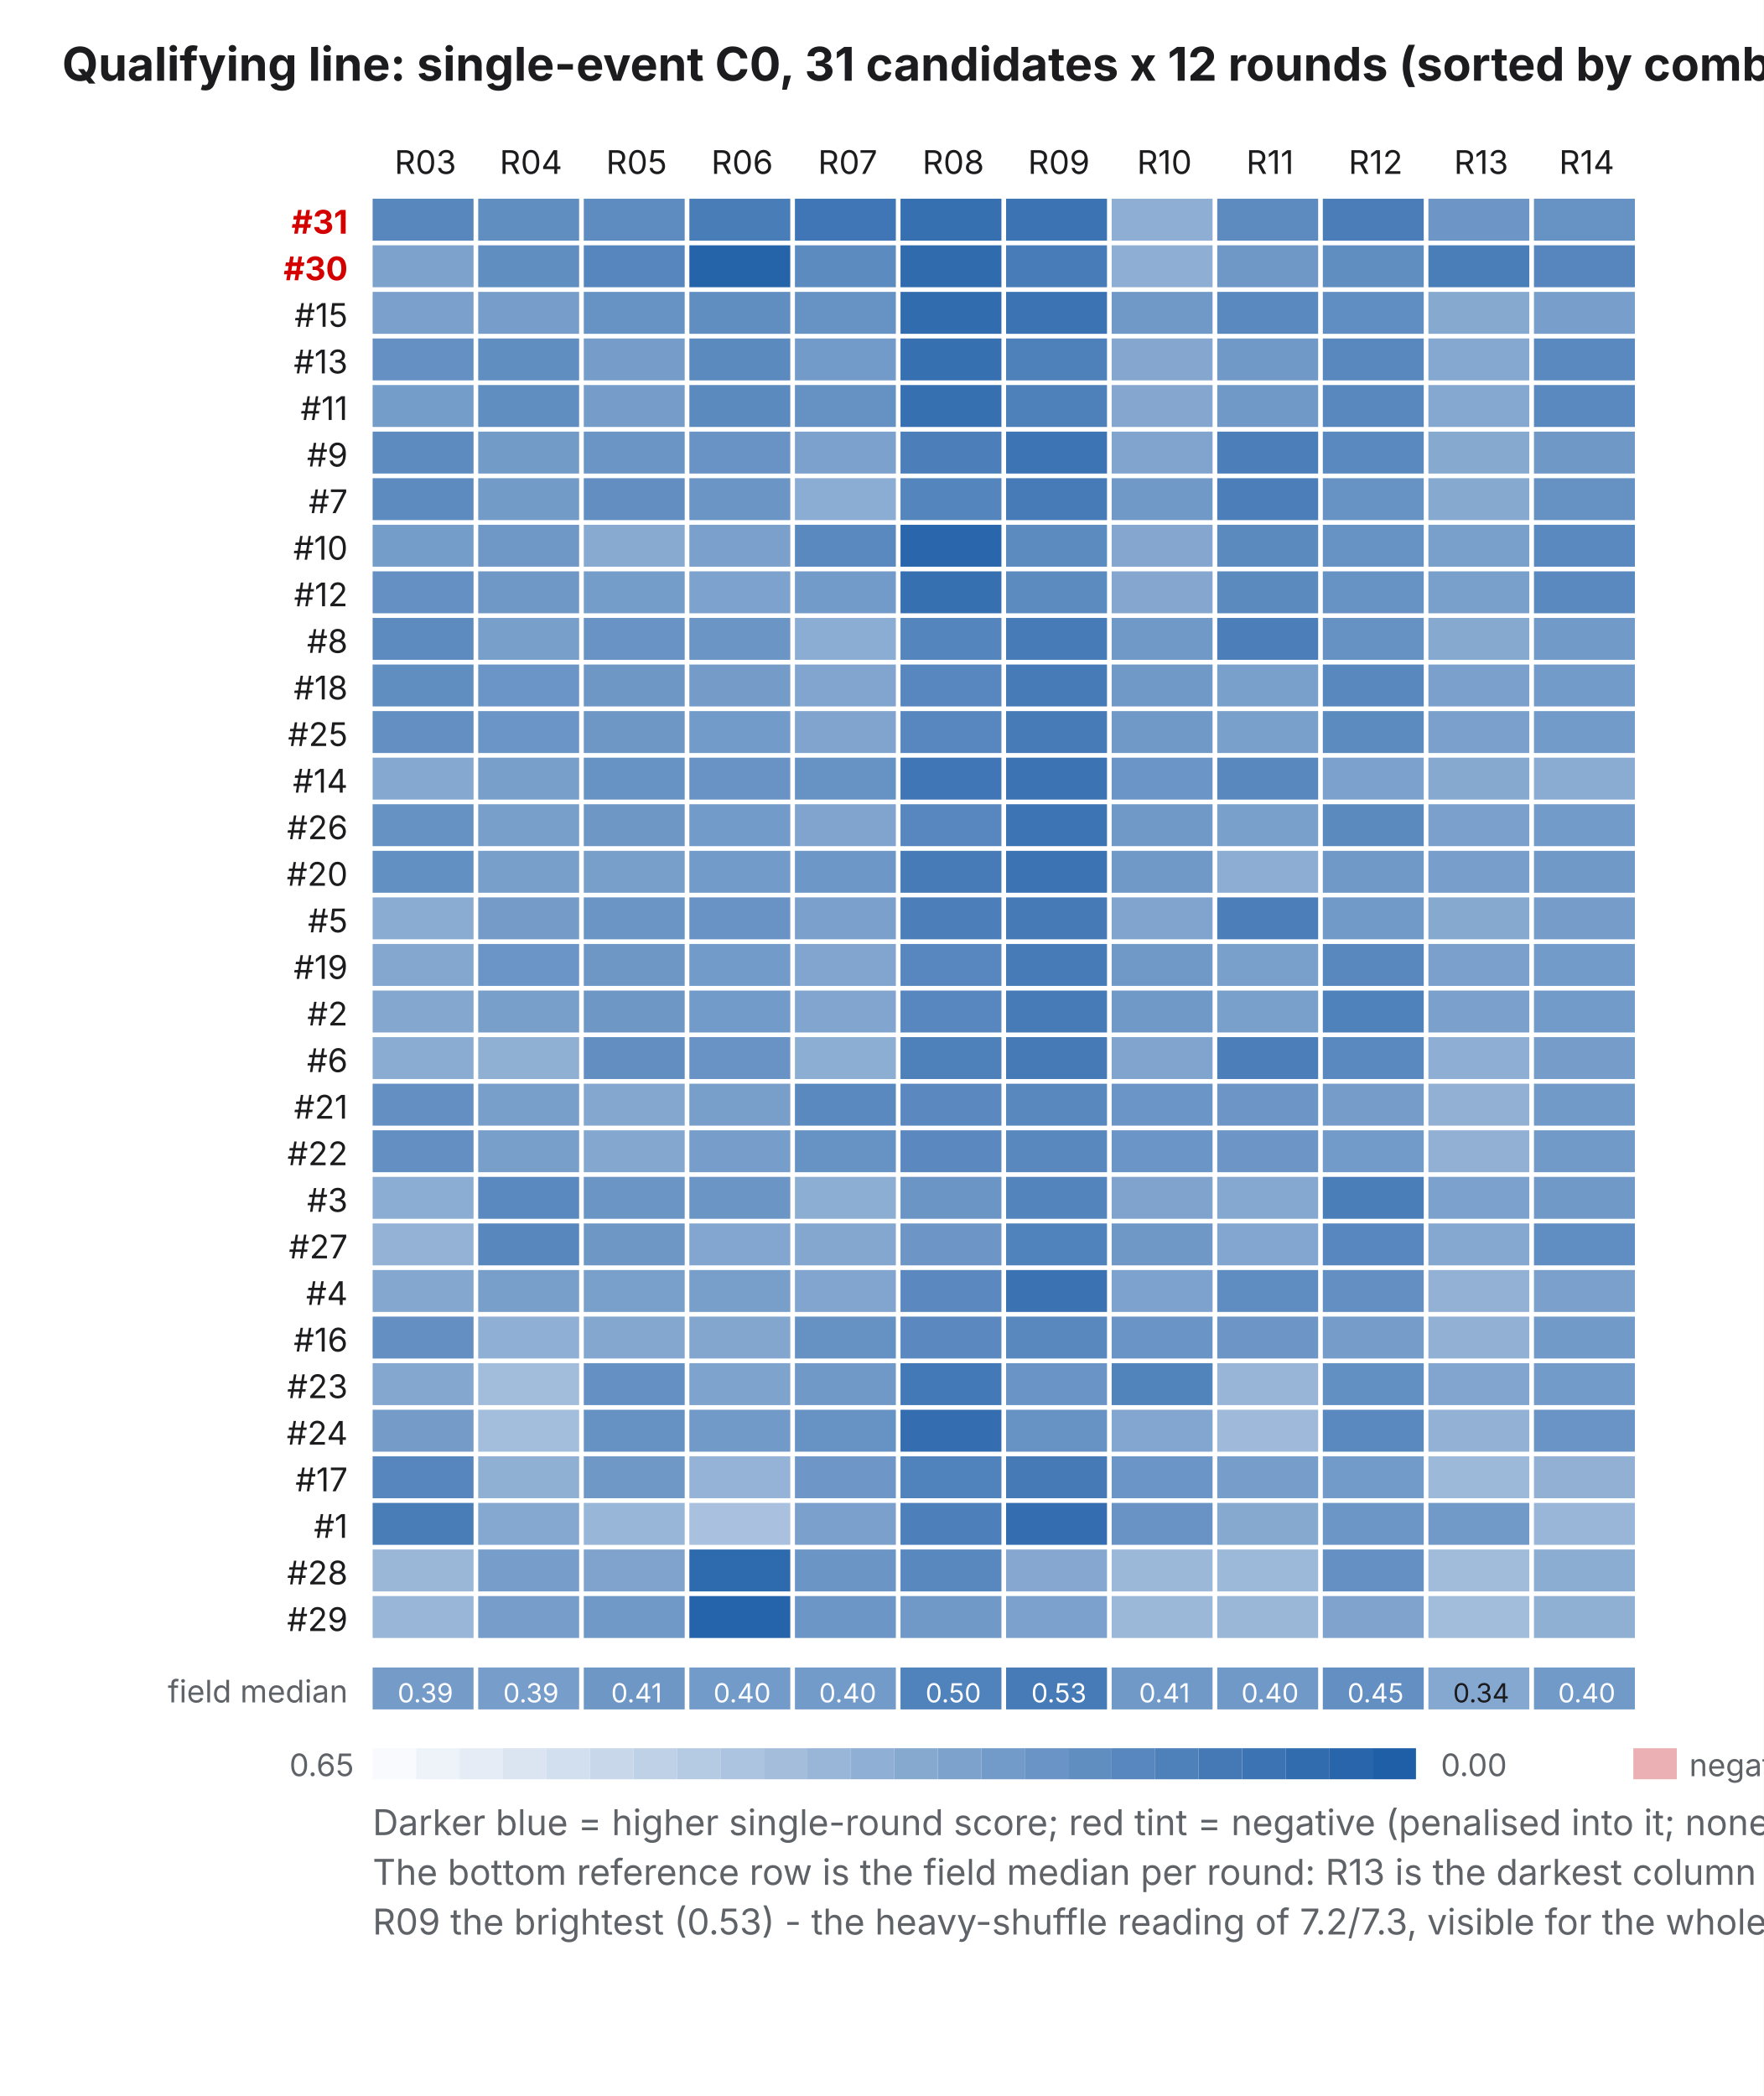
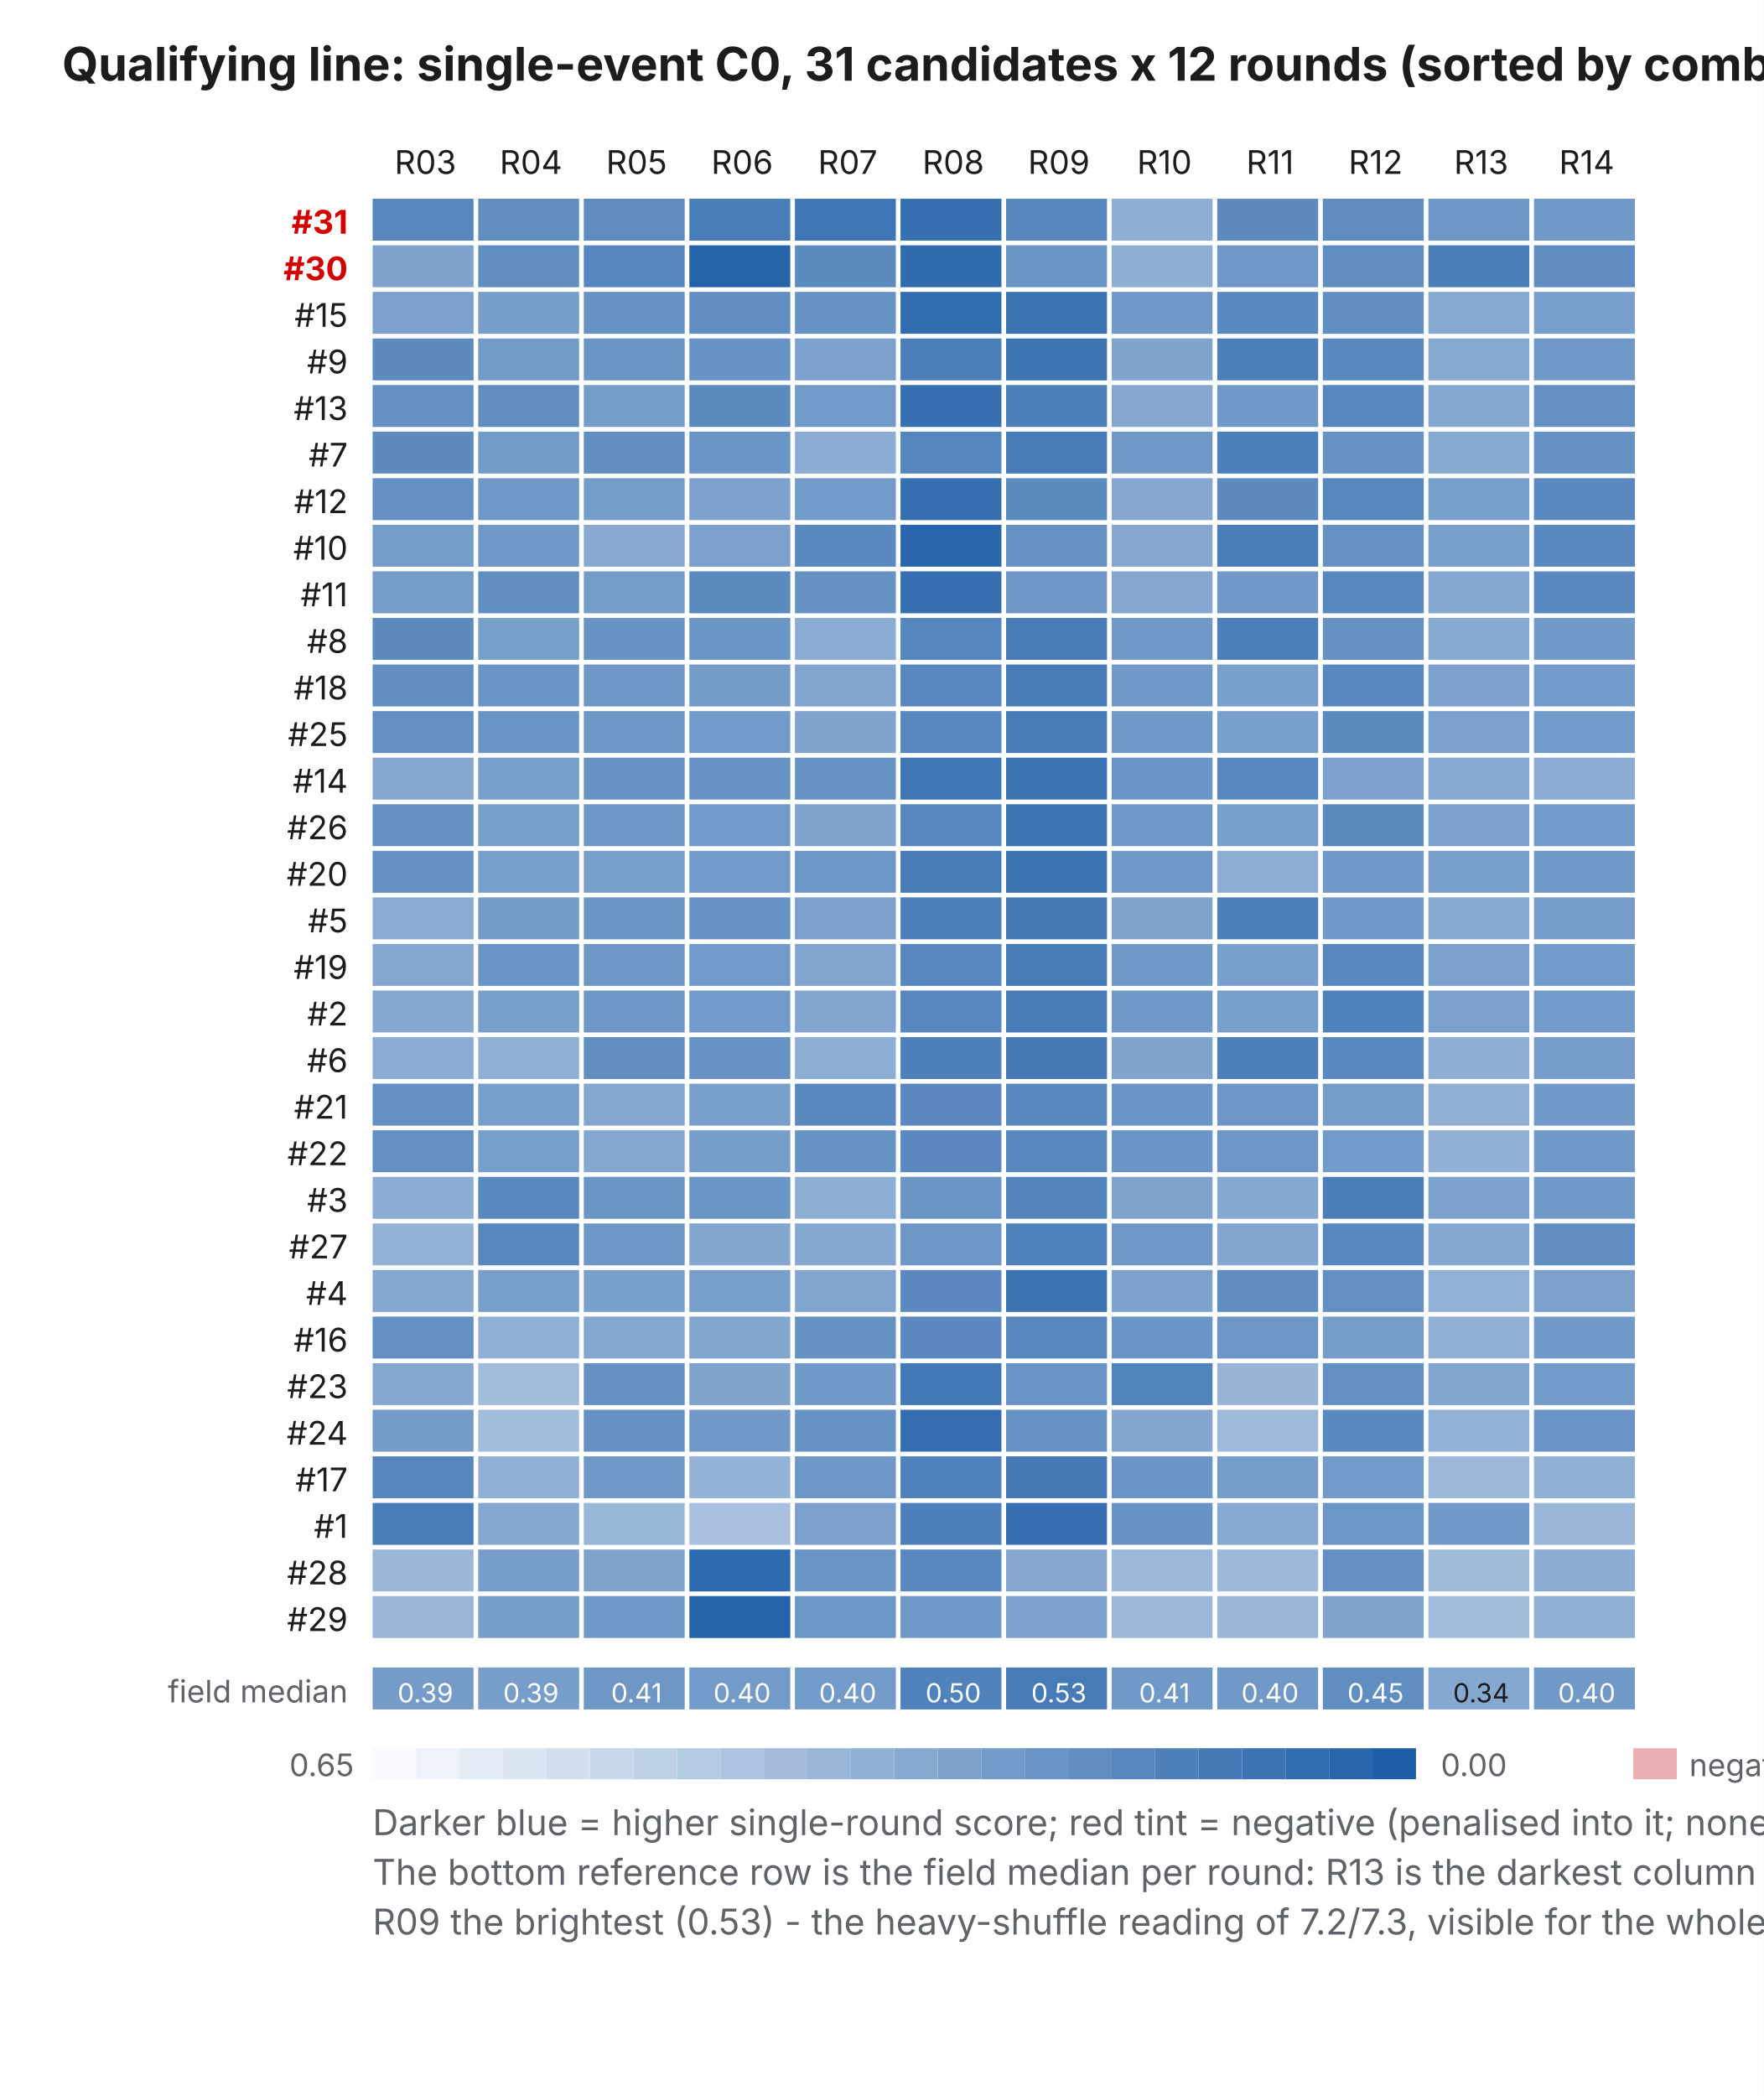
<svg xmlns="http://www.w3.org/2000/svg" width="568" height="675" viewBox="0 0 568 675">
  <style>text{font-family:-apple-system,'PingFang SC','Microsoft YaHei','Segoe UI',sans-serif;}</style>
  <rect width="568" height="675" fill="#ffffff" />
  <text x="20" y="26" font-size="15" font-weight="700" fill="#1c1c1e">Qualifying line: single-event C0, 31 candidates x 12 rounds (sorted by combined mean)</text>
  <text x="137.0" y="56" font-size="10.5" fill="#1c1c1e" text-anchor="middle" font-weight="400">R03</text>
  <text x="171.0" y="56" font-size="10.5" fill="#1c1c1e" text-anchor="middle" font-weight="400">R04</text>
  <text x="205.0" y="56" font-size="10.5" fill="#1c1c1e" text-anchor="middle" font-weight="400">R05</text>
  <text x="239.0" y="56" font-size="10.5" fill="#1c1c1e" text-anchor="middle" font-weight="400">R06</text>
  <text x="273.0" y="56" font-size="10.5" fill="#1c1c1e" text-anchor="middle" font-weight="400">R07</text>
  <text x="307.0" y="56" font-size="10.5" fill="#1c1c1e" text-anchor="middle" font-weight="400">R08</text>
  <text x="341.0" y="56" font-size="10.5" fill="#1c1c1e" text-anchor="middle" font-weight="400">R09</text>
  <text x="375.0" y="56" font-size="10.5" fill="#1c1c1e" text-anchor="middle" font-weight="400">R10</text>
  <text x="409.0" y="56" font-size="10.5" fill="#1c1c1e" text-anchor="middle" font-weight="400">R11</text>
  <text x="443.0" y="56" font-size="10.5" fill="#1c1c1e" text-anchor="middle" font-weight="400">R12</text>
  <text x="477.0" y="56" font-size="10.5" fill="#1c1c1e" text-anchor="middle" font-weight="400">R13</text>
  <text x="511.0" y="56" font-size="10.5" fill="#1c1c1e" text-anchor="middle" font-weight="400">R14</text>
  <text x="112" y="75.25" font-size="10.5" fill="#d40000" text-anchor="end" font-weight="700">#31</text>
  <rect x="120" y="64" width="32.5" height="13.5" fill="#5887be" rx="0" />
  <rect x="154" y="64" width="32.5" height="13.5" fill="#608ec1" rx="0" />
  <rect x="188" y="64" width="32.5" height="13.5" fill="#5e8cc1" rx="0" />
  <rect x="222" y="64" width="32.5" height="13.5" fill="#497db8" rx="0" />
  <rect x="256" y="64" width="32.5" height="13.5" fill="#4076b5" rx="0" />
  <rect x="290" y="64" width="32.5" height="13.5" fill="#3770b1" rx="0" />
-   <rect x="324" y="64" width="32.5" height="13.5" fill="#3c73b3" rx="0" />
+   <rect x="324" y="64" width="32.5" height="13.5" fill="#5686bd" rx="0" />
  <rect x="358" y="64" width="32.5" height="13.5" fill="#8eaed3" rx="0" />
  <rect x="392" y="64" width="32.5" height="13.5" fill="#5d8bc0" rx="0" />
-   <rect x="426" y="64" width="32.5" height="13.5" fill="#4b7eb9" rx="0" />
+   <rect x="426" y="64" width="32.5" height="13.5" fill="#5e8cc1" rx="0" />
  <rect x="460" y="64" width="32.5" height="13.5" fill="#6d96c6" rx="0" />
-   <rect x="494" y="64" width="32.5" height="13.5" fill="#6792c4" rx="0" />
+   <rect x="494" y="64" width="32.5" height="13.5" fill="#7099c8" rx="0" />
  <text x="112" y="90.25" font-size="10.5" fill="#d40000" text-anchor="end" font-weight="700">#30</text>
  <rect x="120" y="79" width="32.5" height="13.5" fill="#7da2cc" rx="0" />
  <rect x="154" y="79" width="32.5" height="13.5" fill="#608ec1" rx="0" />
  <rect x="188" y="79" width="32.5" height="13.5" fill="#5686bd" rx="0" />
  <rect x="222" y="79" width="32.5" height="13.5" fill="#2664aa" rx="0" />
  <rect x="256" y="79" width="32.5" height="13.5" fill="#5c8bc0" rx="0" />
  <rect x="290" y="79" width="32.5" height="13.5" fill="#306bae" rx="0" />
-   <rect x="324" y="79" width="32.5" height="13.5" fill="#487cb8" rx="0" />
+   <rect x="324" y="79" width="32.5" height="13.5" fill="#6a95c5" rx="0" />
  <rect x="358" y="79" width="32.5" height="13.5" fill="#8eaed3" rx="0" />
  <rect x="392" y="79" width="32.5" height="13.5" fill="#6f98c7" rx="0" />
  <rect x="426" y="79" width="32.5" height="13.5" fill="#608ec1" rx="0" />
  <rect x="460" y="79" width="32.5" height="13.5" fill="#4a7eb9" rx="0" />
-   <rect x="494" y="79" width="32.5" height="13.5" fill="#5686bd" rx="0" />
+   <rect x="494" y="79" width="32.5" height="13.5" fill="#5f8dc1" rx="0" />
  <text x="112" y="105.25" font-size="10.5" fill="#1c1c1e" text-anchor="end" font-weight="400">#15</text>
  <rect x="120" y="94" width="32.5" height="13.5" fill="#7ba0cc" rx="0" />
  <rect x="154" y="94" width="32.5" height="13.5" fill="#779dca" rx="0" />
  <rect x="188" y="94" width="32.5" height="13.5" fill="#6793c4" rx="0" />
  <rect x="222" y="94" width="32.5" height="13.5" fill="#608ec1" rx="0" />
  <rect x="256" y="94" width="32.5" height="13.5" fill="#6793c4" rx="0" />
  <rect x="290" y="94" width="32.5" height="13.5" fill="#316caf" rx="0" />
  <rect x="324" y="94" width="32.5" height="13.5" fill="#3c73b3" rx="0" />
  <rect x="358" y="94" width="32.5" height="13.5" fill="#7099c7" rx="0" />
  <rect x="392" y="94" width="32.5" height="13.5" fill="#5a89bf" rx="0" />
  <rect x="426" y="94" width="32.5" height="13.5" fill="#618ec2" rx="0" />
  <rect x="460" y="94" width="32.5" height="13.5" fill="#86a9d0" rx="0" />
  <rect x="494" y="94" width="32.5" height="13.5" fill="#789fcb" rx="0" />
-   <text x="112" y="120.25" font-size="10.5" fill="#1c1c1e" text-anchor="end" font-weight="400">#13</text>
-   <rect x="120" y="109" width="32.5" height="13.5" fill="#6490c3" rx="0" />
-   <rect x="154" y="109" width="32.5" height="13.5" fill="#608ec1" rx="0" />
-   <rect x="188" y="109" width="32.5" height="13.5" fill="#769dca" rx="0" />
-   <rect x="222" y="109" width="32.5" height="13.5" fill="#5b8abf" rx="0" />
-   <rect x="256" y="109" width="32.5" height="13.5" fill="#739bc9" rx="0" />
-   <rect x="290" y="109" width="32.5" height="13.5" fill="#3770b1" rx="0" />
-   <rect x="324" y="109" width="32.5" height="13.5" fill="#4e81ba" rx="0" />
-   <rect x="358" y="109" width="32.5" height="13.5" fill="#85a7cf" rx="0" />
-   <rect x="392" y="109" width="32.5" height="13.5" fill="#7199c8" rx="0" />
-   <rect x="426" y="109" width="32.5" height="13.5" fill="#5988be" rx="0" />
-   <rect x="460" y="109" width="32.5" height="13.5" fill="#85a8d0" rx="0" />
-   <rect x="494" y="109" width="32.5" height="13.5" fill="#5a89bf" rx="0" />
-   <text x="112" y="135.25" font-size="10.5" fill="#1c1c1e" text-anchor="end" font-weight="400">#11</text>
-   <rect x="120" y="124" width="32.5" height="13.5" fill="#759dca" rx="0" />
+   <text x="112" y="120.25" font-size="10.5" fill="#1c1c1e" text-anchor="end" font-weight="400">#9</text>
+   <rect x="120" y="109" width="32.5" height="13.5" fill="#5d8bc0" rx="0" />
+   <rect x="154" y="109" width="32.5" height="13.5" fill="#739bc8" rx="0" />
+   <rect x="188" y="109" width="32.5" height="13.5" fill="#6a95c5" rx="0" />
+   <rect x="222" y="109" width="32.5" height="13.5" fill="#6993c5" rx="0" />
+   <rect x="256" y="109" width="32.5" height="13.5" fill="#7ca1cc" rx="0" />
+   <rect x="290" y="109" width="32.5" height="13.5" fill="#4c7fb9" rx="0" />
+   <rect x="324" y="109" width="32.5" height="13.5" fill="#3d74b3" rx="0" />
+   <rect x="358" y="109" width="32.5" height="13.5" fill="#80a4ce" rx="0" />
+   <rect x="392" y="109" width="32.5" height="13.5" fill="#4c7fb9" rx="0" />
+   <rect x="426" y="109" width="32.5" height="13.5" fill="#5a89bf" rx="0" />
+   <rect x="460" y="109" width="32.5" height="13.5" fill="#86a9d0" rx="0" />
+   <rect x="494" y="109" width="32.5" height="13.5" fill="#6f98c7" rx="0" />
+   <text x="112" y="135.25" font-size="10.5" fill="#1c1c1e" text-anchor="end" font-weight="400">#13</text>
+   <rect x="120" y="124" width="32.5" height="13.5" fill="#6490c3" rx="0" />
  <rect x="154" y="124" width="32.5" height="13.5" fill="#608ec1" rx="0" />
  <rect x="188" y="124" width="32.5" height="13.5" fill="#769dca" rx="0" />
  <rect x="222" y="124" width="32.5" height="13.5" fill="#5b8abf" rx="0" />
-   <rect x="256" y="124" width="32.5" height="13.5" fill="#6591c3" rx="0" />
+   <rect x="256" y="124" width="32.5" height="13.5" fill="#739bc9" rx="0" />
  <rect x="290" y="124" width="32.5" height="13.5" fill="#3770b1" rx="0" />
  <rect x="324" y="124" width="32.5" height="13.5" fill="#4e81ba" rx="0" />
  <rect x="358" y="124" width="32.5" height="13.5" fill="#85a7cf" rx="0" />
  <rect x="392" y="124" width="32.5" height="13.5" fill="#7199c8" rx="0" />
  <rect x="426" y="124" width="32.5" height="13.5" fill="#5988be" rx="0" />
  <rect x="460" y="124" width="32.5" height="13.5" fill="#85a8d0" rx="0" />
-   <rect x="494" y="124" width="32.5" height="13.5" fill="#5a89bf" rx="0" />
-   <text x="112" y="150.25" font-size="10.5" fill="#1c1c1e" text-anchor="end" font-weight="400">#9</text>
+   <rect x="494" y="124" width="32.5" height="13.5" fill="#638fc2" rx="0" />
+   <text x="112" y="150.25" font-size="10.5" fill="#1c1c1e" text-anchor="end" font-weight="400">#7</text>
  <rect x="120" y="139" width="32.5" height="13.5" fill="#5d8bc0" rx="0" />
  <rect x="154" y="139" width="32.5" height="13.5" fill="#739bc8" rx="0" />
-   <rect x="188" y="139" width="32.5" height="13.5" fill="#6a95c5" rx="0" />
-   <rect x="222" y="139" width="32.5" height="13.5" fill="#6993c5" rx="0" />
-   <rect x="256" y="139" width="32.5" height="13.5" fill="#7ca1cc" rx="0" />
-   <rect x="290" y="139" width="32.5" height="13.5" fill="#4c7fb9" rx="0" />
-   <rect x="324" y="139" width="32.5" height="13.5" fill="#3d74b3" rx="0" />
-   <rect x="358" y="139" width="32.5" height="13.5" fill="#80a4ce" rx="0" />
+   <rect x="188" y="139" width="32.5" height="13.5" fill="#628ec2" rx="0" />
+   <rect x="222" y="139" width="32.5" height="13.5" fill="#6a95c5" rx="0" />
+   <rect x="256" y="139" width="32.5" height="13.5" fill="#8cadd3" rx="0" />
+   <rect x="290" y="139" width="32.5" height="13.5" fill="#5485bd" rx="0" />
+   <rect x="324" y="139" width="32.5" height="13.5" fill="#477bb7" rx="0" />
+   <rect x="358" y="139" width="32.5" height="13.5" fill="#7099c7" rx="0" />
  <rect x="392" y="139" width="32.5" height="13.5" fill="#4c7fb9" rx="0" />
-   <rect x="426" y="139" width="32.5" height="13.5" fill="#5a89bf" rx="0" />
+   <rect x="426" y="139" width="32.5" height="13.5" fill="#6793c4" rx="0" />
  <rect x="460" y="139" width="32.5" height="13.5" fill="#86a9d0" rx="0" />
-   <rect x="494" y="139" width="32.5" height="13.5" fill="#6f98c7" rx="0" />
-   <text x="112" y="165.25" font-size="10.5" fill="#1c1c1e" text-anchor="end" font-weight="400">#7</text>
-   <rect x="120" y="154" width="32.5" height="13.5" fill="#5d8bc0" rx="0" />
-   <rect x="154" y="154" width="32.5" height="13.5" fill="#739bc8" rx="0" />
-   <rect x="188" y="154" width="32.5" height="13.5" fill="#628ec2" rx="0" />
-   <rect x="222" y="154" width="32.5" height="13.5" fill="#6a95c5" rx="0" />
-   <rect x="256" y="154" width="32.5" height="13.5" fill="#8cadd3" rx="0" />
-   <rect x="290" y="154" width="32.5" height="13.5" fill="#5485bd" rx="0" />
-   <rect x="324" y="154" width="32.5" height="13.5" fill="#477bb7" rx="0" />
-   <rect x="358" y="154" width="32.5" height="13.5" fill="#7099c7" rx="0" />
-   <rect x="392" y="154" width="32.5" height="13.5" fill="#4c7fb9" rx="0" />
-   <rect x="426" y="154" width="32.5" height="13.5" fill="#6793c4" rx="0" />
-   <rect x="460" y="154" width="32.5" height="13.5" fill="#86a9d0" rx="0" />
-   <rect x="494" y="154" width="32.5" height="13.5" fill="#6691c3" rx="0" />
+   <rect x="494" y="139" width="32.5" height="13.5" fill="#6691c3" rx="0" />
+   <text x="112" y="165.25" font-size="10.5" fill="#1c1c1e" text-anchor="end" font-weight="400">#12</text>
+   <rect x="120" y="154" width="32.5" height="13.5" fill="#6490c3" rx="0" />
+   <rect x="154" y="154" width="32.5" height="13.5" fill="#6f98c7" rx="0" />
+   <rect x="188" y="154" width="32.5" height="13.5" fill="#759dca" rx="0" />
+   <rect x="222" y="154" width="32.5" height="13.5" fill="#7da2cd" rx="0" />
+   <rect x="256" y="154" width="32.5" height="13.5" fill="#739bc9" rx="0" />
+   <rect x="290" y="154" width="32.5" height="13.5" fill="#3770b1" rx="0" />
+   <rect x="324" y="154" width="32.5" height="13.5" fill="#5c8bc0" rx="0" />
+   <rect x="358" y="154" width="32.5" height="13.5" fill="#85a7cf" rx="0" />
+   <rect x="392" y="154" width="32.5" height="13.5" fill="#5d8bc0" rx="0" />
+   <rect x="426" y="154" width="32.5" height="13.5" fill="#5988be" rx="0" />
+   <rect x="460" y="154" width="32.5" height="13.5" fill="#799fcb" rx="0" />
+   <rect x="494" y="154" width="32.5" height="13.5" fill="#5a89bf" rx="0" />
  <text x="112" y="180.25" font-size="10.5" fill="#1c1c1e" text-anchor="end" font-weight="400">#10</text>
  <rect x="120" y="169" width="32.5" height="13.5" fill="#759dca" rx="0" />
  <rect x="154" y="169" width="32.5" height="13.5" fill="#6f98c7" rx="0" />
  <rect x="188" y="169" width="32.5" height="13.5" fill="#88aad1" rx="0" />
  <rect x="222" y="169" width="32.5" height="13.5" fill="#7ba0cc" rx="0" />
  <rect x="256" y="169" width="32.5" height="13.5" fill="#5a89bf" rx="0" />
  <rect x="290" y="169" width="32.5" height="13.5" fill="#2966ac" rx="0" />
-   <rect x="324" y="169" width="32.5" height="13.5" fill="#5c8bc0" rx="0" />
+   <rect x="324" y="169" width="32.5" height="13.5" fill="#6692c4" rx="0" />
  <rect x="358" y="169" width="32.5" height="13.5" fill="#85a7cf" rx="0" />
-   <rect x="392" y="169" width="32.5" height="13.5" fill="#5b8abf" rx="0" />
+   <rect x="392" y="169" width="32.5" height="13.5" fill="#4a7eb9" rx="0" />
  <rect x="426" y="169" width="32.5" height="13.5" fill="#6792c4" rx="0" />
  <rect x="460" y="169" width="32.5" height="13.5" fill="#799fcb" rx="0" />
  <rect x="494" y="169" width="32.5" height="13.5" fill="#5a89bf" rx="0" />
-   <text x="112" y="195.25" font-size="10.5" fill="#1c1c1e" text-anchor="end" font-weight="400">#12</text>
-   <rect x="120" y="184" width="32.5" height="13.5" fill="#6490c3" rx="0" />
-   <rect x="154" y="184" width="32.5" height="13.5" fill="#6f98c7" rx="0" />
-   <rect x="188" y="184" width="32.5" height="13.5" fill="#759dca" rx="0" />
-   <rect x="222" y="184" width="32.5" height="13.5" fill="#7da2cd" rx="0" />
-   <rect x="256" y="184" width="32.5" height="13.5" fill="#739bc9" rx="0" />
+   <text x="112" y="195.25" font-size="10.5" fill="#1c1c1e" text-anchor="end" font-weight="400">#11</text>
+   <rect x="120" y="184" width="32.5" height="13.5" fill="#759dca" rx="0" />
+   <rect x="154" y="184" width="32.5" height="13.5" fill="#608ec1" rx="0" />
+   <rect x="188" y="184" width="32.5" height="13.5" fill="#769dca" rx="0" />
+   <rect x="222" y="184" width="32.5" height="13.5" fill="#5b8abf" rx="0" />
+   <rect x="256" y="184" width="32.5" height="13.5" fill="#6591c3" rx="0" />
  <rect x="290" y="184" width="32.5" height="13.5" fill="#3770b1" rx="0" />
-   <rect x="324" y="184" width="32.5" height="13.5" fill="#5c8bc0" rx="0" />
+   <rect x="324" y="184" width="32.5" height="13.5" fill="#6e97c7" rx="0" />
  <rect x="358" y="184" width="32.5" height="13.5" fill="#85a7cf" rx="0" />
-   <rect x="392" y="184" width="32.5" height="13.5" fill="#5b8abf" rx="0" />
-   <rect x="426" y="184" width="32.5" height="13.5" fill="#6792c4" rx="0" />
-   <rect x="460" y="184" width="32.5" height="13.5" fill="#799fcb" rx="0" />
+   <rect x="392" y="184" width="32.5" height="13.5" fill="#7199c8" rx="0" />
+   <rect x="426" y="184" width="32.5" height="13.5" fill="#5988be" rx="0" />
+   <rect x="460" y="184" width="32.5" height="13.5" fill="#85a8d0" rx="0" />
  <rect x="494" y="184" width="32.5" height="13.5" fill="#5a89bf" rx="0" />
  <text x="112" y="210.25" font-size="10.5" fill="#1c1c1e" text-anchor="end" font-weight="400">#8</text>
  <rect x="120" y="199" width="32.5" height="13.5" fill="#5d8bc0" rx="0" />
  <rect x="154" y="199" width="32.5" height="13.5" fill="#789eca" rx="0" />
  <rect x="188" y="199" width="32.5" height="13.5" fill="#6893c4" rx="0" />
  <rect x="222" y="199" width="32.5" height="13.5" fill="#6a95c5" rx="0" />
  <rect x="256" y="199" width="32.5" height="13.5" fill="#8cadd3" rx="0" />
  <rect x="290" y="199" width="32.5" height="13.5" fill="#5485bd" rx="0" />
  <rect x="324" y="199" width="32.5" height="13.5" fill="#477bb7" rx="0" />
  <rect x="358" y="199" width="32.5" height="13.5" fill="#7099c7" rx="0" />
  <rect x="392" y="199" width="32.5" height="13.5" fill="#4c7fb9" rx="0" />
  <rect x="426" y="199" width="32.5" height="13.5" fill="#6692c3" rx="0" />
  <rect x="460" y="199" width="32.5" height="13.5" fill="#86a9d0" rx="0" />
  <rect x="494" y="199" width="32.5" height="13.5" fill="#719ac8" rx="0" />
  <text x="112" y="225.25" font-size="10.5" fill="#1c1c1e" text-anchor="end" font-weight="400">#18</text>
  <rect x="120" y="214" width="32.5" height="13.5" fill="#618ec1" rx="0" />
  <rect x="154" y="214" width="32.5" height="13.5" fill="#6b95c6" rx="0" />
  <rect x="188" y="214" width="32.5" height="13.5" fill="#6e97c6" rx="0" />
  <rect x="222" y="214" width="32.5" height="13.5" fill="#759cc9" rx="0" />
  <rect x="256" y="214" width="32.5" height="13.5" fill="#81a5ce" rx="0" />
  <rect x="290" y="214" width="32.5" height="13.5" fill="#5787be" rx="0" />
  <rect x="324" y="214" width="32.5" height="13.5" fill="#477bb7" rx="0" />
  <rect x="358" y="214" width="32.5" height="13.5" fill="#7099c7" rx="0" />
  <rect x="392" y="214" width="32.5" height="13.5" fill="#799fcb" rx="0" />
  <rect x="426" y="214" width="32.5" height="13.5" fill="#5888be" rx="0" />
  <rect x="460" y="214" width="32.5" height="13.5" fill="#7aa0cb" rx="0" />
  <rect x="494" y="214" width="32.5" height="13.5" fill="#739bc9" rx="0" />
  <text x="112" y="240.25" font-size="10.5" fill="#1c1c1e" text-anchor="end" font-weight="400">#25</text>
  <rect x="120" y="229" width="32.5" height="13.5" fill="#638fc2" rx="0" />
  <rect x="154" y="229" width="32.5" height="13.5" fill="#6b95c6" rx="0" />
  <rect x="188" y="229" width="32.5" height="13.5" fill="#6e97c6" rx="0" />
  <rect x="222" y="229" width="32.5" height="13.5" fill="#739bc9" rx="0" />
  <rect x="256" y="229" width="32.5" height="13.5" fill="#80a4ce" rx="0" />
  <rect x="290" y="229" width="32.5" height="13.5" fill="#5787be" rx="0" />
  <rect x="324" y="229" width="32.5" height="13.5" fill="#477bb7" rx="0" />
  <rect x="358" y="229" width="32.5" height="13.5" fill="#7099c7" rx="0" />
  <rect x="392" y="229" width="32.5" height="13.5" fill="#799fcb" rx="0" />
  <rect x="426" y="229" width="32.5" height="13.5" fill="#5c8bc0" rx="0" />
  <rect x="460" y="229" width="32.5" height="13.5" fill="#7aa0cb" rx="0" />
  <rect x="494" y="229" width="32.5" height="13.5" fill="#739bc9" rx="0" />
  <text x="112" y="255.25" font-size="10.5" fill="#1c1c1e" text-anchor="end" font-weight="400">#14</text>
  <rect x="120" y="244" width="32.5" height="13.5" fill="#85a8d0" rx="0" />
  <rect x="154" y="244" width="32.5" height="13.5" fill="#789eca" rx="0" />
  <rect x="188" y="244" width="32.5" height="13.5" fill="#6793c4" rx="0" />
  <rect x="222" y="244" width="32.5" height="13.5" fill="#6893c4" rx="0" />
  <rect x="256" y="244" width="32.5" height="13.5" fill="#6793c4" rx="0" />
  <rect x="290" y="244" width="32.5" height="13.5" fill="#4076b5" rx="0" />
  <rect x="324" y="244" width="32.5" height="13.5" fill="#3c73b3" rx="0" />
  <rect x="358" y="244" width="32.5" height="13.5" fill="#6b95c6" rx="0" />
  <rect x="392" y="244" width="32.5" height="13.5" fill="#5988be" rx="0" />
  <rect x="426" y="244" width="32.5" height="13.5" fill="#7ca1cc" rx="0" />
  <rect x="460" y="244" width="32.5" height="13.5" fill="#86a9d0" rx="0" />
  <rect x="494" y="244" width="32.5" height="13.5" fill="#8aabd2" rx="0" />
  <text x="112" y="270.25" font-size="10.5" fill="#1c1c1e" text-anchor="end" font-weight="400">#26</text>
  <rect x="120" y="259" width="32.5" height="13.5" fill="#6591c3" rx="0" />
  <rect x="154" y="259" width="32.5" height="13.5" fill="#789eca" rx="0" />
  <rect x="188" y="259" width="32.5" height="13.5" fill="#6e97c6" rx="0" />
  <rect x="222" y="259" width="32.5" height="13.5" fill="#739bc9" rx="0" />
  <rect x="256" y="259" width="32.5" height="13.5" fill="#80a4ce" rx="0" />
  <rect x="290" y="259" width="32.5" height="13.5" fill="#5787be" rx="0" />
  <rect x="324" y="259" width="32.5" height="13.5" fill="#3d74b3" rx="0" />
  <rect x="358" y="259" width="32.5" height="13.5" fill="#7099c7" rx="0" />
  <rect x="392" y="259" width="32.5" height="13.5" fill="#799fcb" rx="0" />
  <rect x="426" y="259" width="32.5" height="13.5" fill="#5b8abf" rx="0" />
  <rect x="460" y="259" width="32.5" height="13.5" fill="#7aa0cb" rx="0" />
  <rect x="494" y="259" width="32.5" height="13.5" fill="#739bc9" rx="0" />
  <text x="112" y="285.25" font-size="10.5" fill="#1c1c1e" text-anchor="end" font-weight="400">#20</text>
  <rect x="120" y="274" width="32.5" height="13.5" fill="#6390c2" rx="0" />
  <rect x="154" y="274" width="32.5" height="13.5" fill="#789eca" rx="0" />
  <rect x="188" y="274" width="32.5" height="13.5" fill="#789eca" rx="0" />
  <rect x="222" y="274" width="32.5" height="13.5" fill="#739bc9" rx="0" />
  <rect x="256" y="274" width="32.5" height="13.5" fill="#6d97c6" rx="0" />
  <rect x="290" y="274" width="32.5" height="13.5" fill="#467bb7" rx="0" />
  <rect x="324" y="274" width="32.5" height="13.5" fill="#3c73b3" rx="0" />
  <rect x="358" y="274" width="32.5" height="13.5" fill="#7099c7" rx="0" />
  <rect x="392" y="274" width="32.5" height="13.5" fill="#8dadd3" rx="0" />
  <rect x="426" y="274" width="32.5" height="13.5" fill="#7099c7" rx="0" />
  <rect x="460" y="274" width="32.5" height="13.5" fill="#789ecb" rx="0" />
  <rect x="494" y="274" width="32.5" height="13.5" fill="#7199c8" rx="0" />
  <text x="112" y="300.25" font-size="10.5" fill="#1c1c1e" text-anchor="end" font-weight="400">#5</text>
  <rect x="120" y="289" width="32.5" height="13.5" fill="#8bacd2" rx="0" />
  <rect x="154" y="289" width="32.5" height="13.5" fill="#759cc9" rx="0" />
  <rect x="188" y="289" width="32.5" height="13.5" fill="#6a95c5" rx="0" />
  <rect x="222" y="289" width="32.5" height="13.5" fill="#6993c5" rx="0" />
  <rect x="256" y="289" width="32.5" height="13.5" fill="#7aa0cb" rx="0" />
  <rect x="290" y="289" width="32.5" height="13.5" fill="#4c7fb9" rx="0" />
  <rect x="324" y="289" width="32.5" height="13.5" fill="#457ab7" rx="0" />
  <rect x="358" y="289" width="32.5" height="13.5" fill="#80a4ce" rx="0" />
  <rect x="392" y="289" width="32.5" height="13.5" fill="#4c7fb9" rx="0" />
  <rect x="426" y="289" width="32.5" height="13.5" fill="#729ac8" rx="0" />
  <rect x="460" y="289" width="32.5" height="13.5" fill="#86a9d0" rx="0" />
  <rect x="494" y="289" width="32.5" height="13.5" fill="#769dca" rx="0" />
  <text x="112" y="315.25" font-size="10.5" fill="#1c1c1e" text-anchor="end" font-weight="400">#19</text>
  <rect x="120" y="304" width="32.5" height="13.5" fill="#84a7cf" rx="0" />
  <rect x="154" y="304" width="32.5" height="13.5" fill="#6b95c6" rx="0" />
  <rect x="188" y="304" width="32.5" height="13.5" fill="#6e97c6" rx="0" />
  <rect x="222" y="304" width="32.5" height="13.5" fill="#739bc9" rx="0" />
  <rect x="256" y="304" width="32.5" height="13.5" fill="#81a5ce" rx="0" />
  <rect x="290" y="304" width="32.5" height="13.5" fill="#5787be" rx="0" />
  <rect x="324" y="304" width="32.5" height="13.5" fill="#477bb7" rx="0" />
  <rect x="358" y="304" width="32.5" height="13.5" fill="#7099c7" rx="0" />
  <rect x="392" y="304" width="32.5" height="13.5" fill="#799fcb" rx="0" />
  <rect x="426" y="304" width="32.5" height="13.5" fill="#5888be" rx="0" />
  <rect x="460" y="304" width="32.5" height="13.5" fill="#7aa0cb" rx="0" />
  <rect x="494" y="304" width="32.5" height="13.5" fill="#739bc9" rx="0" />
  <text x="112" y="330.25" font-size="10.5" fill="#1c1c1e" text-anchor="end" font-weight="400">#2</text>
  <rect x="120" y="319" width="32.5" height="13.5" fill="#84a7cf" rx="0" />
  <rect x="154" y="319" width="32.5" height="13.5" fill="#789eca" rx="0" />
  <rect x="188" y="319" width="32.5" height="13.5" fill="#6e97c6" rx="0" />
  <rect x="222" y="319" width="32.5" height="13.5" fill="#739bc9" rx="0" />
  <rect x="256" y="319" width="32.5" height="13.5" fill="#81a5ce" rx="0" />
  <rect x="290" y="319" width="32.5" height="13.5" fill="#5787be" rx="0" />
  <rect x="324" y="319" width="32.5" height="13.5" fill="#477bb7" rx="0" />
  <rect x="358" y="319" width="32.5" height="13.5" fill="#7099c7" rx="0" />
  <rect x="392" y="319" width="32.5" height="13.5" fill="#799fcb" rx="0" />
  <rect x="426" y="319" width="32.5" height="13.5" fill="#4f81bb" rx="0" />
  <rect x="460" y="319" width="32.5" height="13.5" fill="#7aa0cb" rx="0" />
  <rect x="494" y="319" width="32.5" height="13.5" fill="#739bc9" rx="0" />
  <text x="112" y="345.25" font-size="10.5" fill="#1c1c1e" text-anchor="end" font-weight="400">#6</text>
  <rect x="120" y="334" width="32.5" height="13.5" fill="#8bacd2" rx="0" />
  <rect x="154" y="334" width="32.5" height="13.5" fill="#8fafd3" rx="0" />
  <rect x="188" y="334" width="32.5" height="13.5" fill="#628ec2" rx="0" />
  <rect x="222" y="334" width="32.5" height="13.5" fill="#6993c5" rx="0" />
  <rect x="256" y="334" width="32.5" height="13.5" fill="#8daed3" rx="0" />
  <rect x="290" y="334" width="32.5" height="13.5" fill="#4e80ba" rx="0" />
  <rect x="324" y="334" width="32.5" height="13.5" fill="#457ab7" rx="0" />
  <rect x="358" y="334" width="32.5" height="13.5" fill="#80a4ce" rx="0" />
  <rect x="392" y="334" width="32.5" height="13.5" fill="#4c7fb9" rx="0" />
  <rect x="426" y="334" width="32.5" height="13.5" fill="#5a89bf" rx="0" />
  <rect x="460" y="334" width="32.5" height="13.5" fill="#8eaed3" rx="0" />
  <rect x="494" y="334" width="32.5" height="13.5" fill="#769dca" rx="0" />
  <text x="112" y="360.25" font-size="10.5" fill="#1c1c1e" text-anchor="end" font-weight="400">#21</text>
  <rect x="120" y="349" width="32.5" height="13.5" fill="#638fc2" rx="0" />
  <rect x="154" y="349" width="32.5" height="13.5" fill="#789eca" rx="0" />
  <rect x="188" y="349" width="32.5" height="13.5" fill="#84a7cf" rx="0" />
  <rect x="222" y="349" width="32.5" height="13.5" fill="#789eca" rx="0" />
  <rect x="256" y="349" width="32.5" height="13.5" fill="#5989bf" rx="0" />
  <rect x="290" y="349" width="32.5" height="13.5" fill="#5b89bf" rx="0" />
  <rect x="324" y="349" width="32.5" height="13.5" fill="#5988be" rx="0" />
  <rect x="358" y="349" width="32.5" height="13.5" fill="#6b95c6" rx="0" />
  <rect x="392" y="349" width="32.5" height="13.5" fill="#6d96c6" rx="0" />
  <rect x="426" y="349" width="32.5" height="13.5" fill="#769dca" rx="0" />
  <rect x="460" y="349" width="32.5" height="13.5" fill="#91b0d4" rx="0" />
  <rect x="494" y="349" width="32.5" height="13.5" fill="#719ac8" rx="0" />
  <text x="112" y="375.25" font-size="10.5" fill="#1c1c1e" text-anchor="end" font-weight="400">#22</text>
  <rect x="120" y="364" width="32.5" height="13.5" fill="#638fc2" rx="0" />
  <rect x="154" y="364" width="32.5" height="13.5" fill="#789eca" rx="0" />
  <rect x="188" y="364" width="32.5" height="13.5" fill="#84a7cf" rx="0" />
  <rect x="222" y="364" width="32.5" height="13.5" fill="#779eca" rx="0" />
  <rect x="256" y="364" width="32.5" height="13.5" fill="#6793c4" rx="0" />
  <rect x="290" y="364" width="32.5" height="13.5" fill="#5b89bf" rx="0" />
  <rect x="324" y="364" width="32.5" height="13.5" fill="#5988be" rx="0" />
  <rect x="358" y="364" width="32.5" height="13.5" fill="#6b95c6" rx="0" />
  <rect x="392" y="364" width="32.5" height="13.5" fill="#6d96c6" rx="0" />
  <rect x="426" y="364" width="32.5" height="13.5" fill="#739bc9" rx="0" />
  <rect x="460" y="364" width="32.5" height="13.5" fill="#91b0d4" rx="0" />
  <rect x="494" y="364" width="32.5" height="13.5" fill="#719ac8" rx="0" />
  <text x="112" y="390.25" font-size="10.5" fill="#1c1c1e" text-anchor="end" font-weight="400">#3</text>
  <rect x="120" y="379" width="32.5" height="13.5" fill="#8cadd3" rx="0" />
  <rect x="154" y="379" width="32.5" height="13.5" fill="#5a89bf" rx="0" />
  <rect x="188" y="379" width="32.5" height="13.5" fill="#6a95c5" rx="0" />
  <rect x="222" y="379" width="32.5" height="13.5" fill="#6a95c5" rx="0" />
  <rect x="256" y="379" width="32.5" height="13.5" fill="#8daed3" rx="0" />
  <rect x="290" y="379" width="32.5" height="13.5" fill="#6b95c5" rx="0" />
  <rect x="324" y="379" width="32.5" height="13.5" fill="#5384bc" rx="0" />
  <rect x="358" y="379" width="32.5" height="13.5" fill="#7fa3cd" rx="0" />
  <rect x="392" y="379" width="32.5" height="13.5" fill="#85a8d0" rx="0" />
  <rect x="426" y="379" width="32.5" height="13.5" fill="#4a7eb9" rx="0" />
  <rect x="460" y="379" width="32.5" height="13.5" fill="#7ca1cc" rx="0" />
  <rect x="494" y="379" width="32.5" height="13.5" fill="#7199c8" rx="0" />
  <text x="112" y="405.25" font-size="10.5" fill="#1c1c1e" text-anchor="end" font-weight="400">#27</text>
  <rect x="120" y="394" width="32.5" height="13.5" fill="#94b2d6" rx="0" />
  <rect x="154" y="394" width="32.5" height="13.5" fill="#5887be" rx="0" />
  <rect x="188" y="394" width="32.5" height="13.5" fill="#6e97c6" rx="0" />
  <rect x="222" y="394" width="32.5" height="13.5" fill="#82a6cf" rx="0" />
  <rect x="256" y="394" width="32.5" height="13.5" fill="#84a7cf" rx="0" />
  <rect x="290" y="394" width="32.5" height="13.5" fill="#6d96c6" rx="0" />
  <rect x="324" y="394" width="32.5" height="13.5" fill="#5082bb" rx="0" />
  <rect x="358" y="394" width="32.5" height="13.5" fill="#6f98c7" rx="0" />
  <rect x="392" y="394" width="32.5" height="13.5" fill="#82a6cf" rx="0" />
  <rect x="426" y="394" width="32.5" height="13.5" fill="#5787be" rx="0" />
  <rect x="460" y="394" width="32.5" height="13.5" fill="#85a8d0" rx="0" />
  <rect x="494" y="394" width="32.5" height="13.5" fill="#618ec2" rx="0" />
  <text x="112" y="420.25" font-size="10.5" fill="#1c1c1e" text-anchor="end" font-weight="400">#4</text>
  <rect x="120" y="409" width="32.5" height="13.5" fill="#84a7cf" rx="0" />
  <rect x="154" y="409" width="32.5" height="13.5" fill="#789eca" rx="0" />
  <rect x="188" y="409" width="32.5" height="13.5" fill="#799fcb" rx="0" />
  <rect x="222" y="409" width="32.5" height="13.5" fill="#789eca" rx="0" />
  <rect x="256" y="409" width="32.5" height="13.5" fill="#81a5ce" rx="0" />
  <rect x="290" y="409" width="32.5" height="13.5" fill="#5b89bf" rx="0" />
  <rect x="324" y="409" width="32.5" height="13.5" fill="#3a72b2" rx="0" />
  <rect x="358" y="409" width="32.5" height="13.5" fill="#7da2cd" rx="0" />
  <rect x="392" y="409" width="32.5" height="13.5" fill="#608dc1" rx="0" />
  <rect x="426" y="409" width="32.5" height="13.5" fill="#638fc2" rx="0" />
  <rect x="460" y="409" width="32.5" height="13.5" fill="#93b1d5" rx="0" />
  <rect x="494" y="409" width="32.5" height="13.5" fill="#7aa0cb" rx="0" />
  <text x="112" y="435.25" font-size="10.5" fill="#1c1c1e" text-anchor="end" font-weight="400">#16</text>
  <rect x="120" y="424" width="32.5" height="13.5" fill="#638fc2" rx="0" />
  <rect x="154" y="424" width="32.5" height="13.5" fill="#8fafd4" rx="0" />
  <rect x="188" y="424" width="32.5" height="13.5" fill="#84a7cf" rx="0" />
  <rect x="222" y="424" width="32.5" height="13.5" fill="#83a6cf" rx="0" />
  <rect x="256" y="424" width="32.5" height="13.5" fill="#6591c3" rx="0" />
  <rect x="290" y="424" width="32.5" height="13.5" fill="#5b89bf" rx="0" />
  <rect x="324" y="424" width="32.5" height="13.5" fill="#5988be" rx="0" />
  <rect x="358" y="424" width="32.5" height="13.5" fill="#6a94c5" rx="0" />
  <rect x="392" y="424" width="32.5" height="13.5" fill="#6d96c6" rx="0" />
  <rect x="426" y="424" width="32.5" height="13.5" fill="#769dca" rx="0" />
  <rect x="460" y="424" width="32.5" height="13.5" fill="#91b0d4" rx="0" />
  <rect x="494" y="424" width="32.5" height="13.5" fill="#719ac8" rx="0" />
  <text x="112" y="450.25" font-size="10.5" fill="#1c1c1e" text-anchor="end" font-weight="400">#23</text>
  <rect x="120" y="439" width="32.5" height="13.5" fill="#84a7cf" rx="0" />
  <rect x="154" y="439" width="32.5" height="13.5" fill="#a2bcdb" rx="0" />
  <rect x="188" y="439" width="32.5" height="13.5" fill="#6490c3" rx="0" />
  <rect x="222" y="439" width="32.5" height="13.5" fill="#7ea3cd" rx="0" />
  <rect x="256" y="439" width="32.5" height="13.5" fill="#7099c8" rx="0" />
  <rect x="290" y="439" width="32.5" height="13.5" fill="#4379b6" rx="0" />
  <rect x="324" y="439" width="32.5" height="13.5" fill="#6994c5" rx="0" />
  <rect x="358" y="439" width="32.5" height="13.5" fill="#5284bc" rx="0" />
  <rect x="392" y="439" width="32.5" height="13.5" fill="#98b5d7" rx="0" />
  <rect x="426" y="439" width="32.5" height="13.5" fill="#6390c2" rx="0" />
  <rect x="460" y="439" width="32.5" height="13.5" fill="#81a5ce" rx="0" />
  <rect x="494" y="439" width="32.5" height="13.5" fill="#739bc9" rx="0" />
  <text x="112" y="465.25" font-size="10.5" fill="#1c1c1e" text-anchor="end" font-weight="400">#24</text>
  <rect x="120" y="454" width="32.5" height="13.5" fill="#759cc9" rx="0" />
  <rect x="154" y="454" width="32.5" height="13.5" fill="#a3bddc" rx="0" />
  <rect x="188" y="454" width="32.5" height="13.5" fill="#6591c3" rx="0" />
  <rect x="222" y="454" width="32.5" height="13.5" fill="#729ac8" rx="0" />
  <rect x="256" y="454" width="32.5" height="13.5" fill="#6692c4" rx="0" />
  <rect x="290" y="454" width="32.5" height="13.5" fill="#356eb0" rx="0" />
  <rect x="324" y="454" width="32.5" height="13.5" fill="#6792c4" rx="0" />
  <rect x="358" y="454" width="32.5" height="13.5" fill="#82a6cf" rx="0" />
  <rect x="392" y="454" width="32.5" height="13.5" fill="#9eb9d9" rx="0" />
  <rect x="426" y="454" width="32.5" height="13.5" fill="#5a89bf" rx="0" />
  <rect x="460" y="454" width="32.5" height="13.5" fill="#92b1d5" rx="0" />
  <rect x="494" y="454" width="32.5" height="13.5" fill="#6994c5" rx="0" />
  <text x="112" y="480.25" font-size="10.5" fill="#1c1c1e" text-anchor="end" font-weight="400">#17</text>
  <rect x="120" y="469" width="32.5" height="13.5" fill="#5686bd" rx="0" />
  <rect x="154" y="469" width="32.5" height="13.5" fill="#8fafd3" rx="0" />
  <rect x="188" y="469" width="32.5" height="13.5" fill="#6f98c7" rx="0" />
  <rect x="222" y="469" width="32.5" height="13.5" fill="#95b3d6" rx="0" />
  <rect x="256" y="469" width="32.5" height="13.5" fill="#6e97c7" rx="0" />
  <rect x="290" y="469" width="32.5" height="13.5" fill="#5082bb" rx="0" />
  <rect x="324" y="469" width="32.5" height="13.5" fill="#457ab6" rx="0" />
  <rect x="358" y="469" width="32.5" height="13.5" fill="#6b95c6" rx="0" />
  <rect x="392" y="469" width="32.5" height="13.5" fill="#779eca" rx="0" />
  <rect x="426" y="469" width="32.5" height="13.5" fill="#739bc9" rx="0" />
  <rect x="460" y="469" width="32.5" height="13.5" fill="#9db9d9" rx="0" />
  <rect x="494" y="469" width="32.5" height="13.5" fill="#91b0d4" rx="0" />
  <text x="112" y="495.25" font-size="10.5" fill="#1c1c1e" text-anchor="end" font-weight="400">#1</text>
  <rect x="120" y="484" width="32.5" height="13.5" fill="#497db8" rx="0" />
  <rect x="154" y="484" width="32.5" height="13.5" fill="#85a8d0" rx="0" />
  <rect x="188" y="484" width="32.5" height="13.5" fill="#98b6d7" rx="0" />
  <rect x="222" y="484" width="32.5" height="13.5" fill="#a9c1de" rx="0" />
  <rect x="256" y="484" width="32.5" height="13.5" fill="#7aa0cb" rx="0" />
  <rect x="290" y="484" width="32.5" height="13.5" fill="#4d80ba" rx="0" />
  <rect x="324" y="484" width="32.5" height="13.5" fill="#346eb0" rx="0" />
  <rect x="358" y="484" width="32.5" height="13.5" fill="#6893c4" rx="0" />
  <rect x="392" y="484" width="32.5" height="13.5" fill="#86a9d0" rx="0" />
  <rect x="426" y="484" width="32.5" height="13.5" fill="#6c96c6" rx="0" />
  <rect x="460" y="484" width="32.5" height="13.5" fill="#729ac8" rx="0" />
  <rect x="494" y="484" width="32.5" height="13.5" fill="#99b6d8" rx="0" />
  <text x="112" y="510.25" font-size="10.5" fill="#1c1c1e" text-anchor="end" font-weight="400">#28</text>
  <rect x="120" y="499" width="32.5" height="13.5" fill="#9ab7d8" rx="0" />
  <rect x="154" y="499" width="32.5" height="13.5" fill="#779dca" rx="0" />
  <rect x="188" y="499" width="32.5" height="13.5" fill="#7fa3cd" rx="0" />
  <rect x="222" y="499" width="32.5" height="13.5" fill="#2e6aae" rx="0" />
  <rect x="256" y="499" width="32.5" height="13.5" fill="#6a95c5" rx="0" />
  <rect x="290" y="499" width="32.5" height="13.5" fill="#5888be" rx="0" />
  <rect x="324" y="499" width="32.5" height="13.5" fill="#86a8d0" rx="0" />
  <rect x="358" y="499" width="32.5" height="13.5" fill="#9cb8d9" rx="0" />
  <rect x="392" y="499" width="32.5" height="13.5" fill="#9db9d9" rx="0" />
  <rect x="426" y="499" width="32.5" height="13.5" fill="#6490c3" rx="0" />
  <rect x="460" y="499" width="32.5" height="13.5" fill="#a1bcdb" rx="0" />
  <rect x="494" y="499" width="32.5" height="13.5" fill="#8cadd2" rx="0" />
  <text x="112" y="525.25" font-size="10.5" fill="#1c1c1e" text-anchor="end" font-weight="400">#29</text>
  <rect x="120" y="514" width="32.5" height="13.5" fill="#99b6d8" rx="0" />
  <rect x="154" y="514" width="32.5" height="13.5" fill="#779dca" rx="0" />
  <rect x="188" y="514" width="32.5" height="13.5" fill="#7099c8" rx="0" />
  <rect x="222" y="514" width="32.5" height="13.5" fill="#2563aa" rx="0" />
  <rect x="256" y="514" width="32.5" height="13.5" fill="#6c96c6" rx="0" />
  <rect x="290" y="514" width="32.5" height="13.5" fill="#7099c8" rx="0" />
  <rect x="324" y="514" width="32.5" height="13.5" fill="#7ca1cc" rx="0" />
  <rect x="358" y="514" width="32.5" height="13.5" fill="#9cb8d9" rx="0" />
  <rect x="392" y="514" width="32.5" height="13.5" fill="#9bb7d8" rx="0" />
  <rect x="426" y="514" width="32.5" height="13.5" fill="#7fa3cd" rx="0" />
  <rect x="460" y="514" width="32.5" height="13.5" fill="#a2bddb" rx="0" />
  <rect x="494" y="514" width="32.5" height="13.5" fill="#8fafd3" rx="0" />
  <text x="112" y="548.25" font-size="10" fill="#5f6368" text-anchor="end" font-weight="400">field median</text>
  <rect x="120" y="537" width="32.5" height="13.5" fill="#759cc9" rx="0" />
  <text x="137.0" y="548.25" font-size="8.5" fill="#ffffff" text-anchor="middle" font-weight="400">0.39</text>
  <rect x="154" y="537" width="32.5" height="13.5" fill="#779dca" rx="0" />
  <text x="171.0" y="548.25" font-size="8.5" fill="#ffffff" text-anchor="middle" font-weight="400">0.39</text>
  <rect x="188" y="537" width="32.5" height="13.5" fill="#6e97c6" rx="0" />
  <text x="205.0" y="548.25" font-size="8.5" fill="#ffffff" text-anchor="middle" font-weight="400">0.41</text>
  <rect x="222" y="537" width="32.5" height="13.5" fill="#739bc9" rx="0" />
  <text x="239.0" y="548.25" font-size="8.5" fill="#ffffff" text-anchor="middle" font-weight="400">0.40</text>
  <rect x="256" y="537" width="32.5" height="13.5" fill="#739bc9" rx="0" />
  <text x="273.0" y="548.25" font-size="8.5" fill="#ffffff" text-anchor="middle" font-weight="400">0.40</text>
  <rect x="290" y="537" width="32.5" height="13.5" fill="#5082bb" rx="0" />
  <text x="307.0" y="548.25" font-size="8.5" fill="#ffffff" text-anchor="middle" font-weight="400">0.50</text>
  <rect x="324" y="537" width="32.5" height="13.5" fill="#477bb7" rx="0" />
  <text x="341.0" y="548.25" font-size="8.5" fill="#ffffff" text-anchor="middle" font-weight="400">0.53</text>
  <rect x="358" y="537" width="32.5" height="13.5" fill="#7099c7" rx="0" />
  <text x="375.0" y="548.25" font-size="8.5" fill="#ffffff" text-anchor="middle" font-weight="400">0.41</text>
  <rect x="392" y="537" width="32.5" height="13.5" fill="#7199c8" rx="0" />
  <text x="409.0" y="548.25" font-size="8.5" fill="#ffffff" text-anchor="middle" font-weight="400">0.40</text>
-   <rect x="426" y="537" width="32.5" height="13.5" fill="#638fc2" rx="0" />
+   <rect x="426" y="537" width="32.5" height="13.5" fill="#618ec2" rx="0" />
  <text x="443.0" y="548.25" font-size="8.5" fill="#ffffff" text-anchor="middle" font-weight="400">0.45</text>
  <rect x="460" y="537" width="32.5" height="13.5" fill="#85a8d0" rx="0" />
  <text x="477.0" y="548.25" font-size="8.5" fill="#1c1c1e" text-anchor="middle" font-weight="400">0.34</text>
  <rect x="494" y="537" width="32.5" height="13.5" fill="#719ac8" rx="0" />
  <text x="511.0" y="548.25" font-size="8.5" fill="#ffffff" text-anchor="middle" font-weight="400">0.40</text>
  <rect x="120" y="563" width="14" height="10" fill="#f8fafd" rx="0" />
  <rect x="134" y="563" width="14" height="10" fill="#eef3f9" rx="0" />
  <rect x="148" y="563" width="14" height="10" fill="#e5ecf5" rx="0" />
  <rect x="162" y="563" width="14" height="10" fill="#dbe5f1" rx="0" />
  <rect x="176" y="563" width="14" height="10" fill="#d2dfee" rx="0" />
  <rect x="190" y="563" width="14" height="10" fill="#c8d8ea" rx="0" />
  <rect x="204" y="563" width="14" height="10" fill="#bfd1e6" rx="0" />
  <rect x="218" y="563" width="14" height="10" fill="#b5cae3" rx="0" />
  <rect x="232" y="563" width="14" height="10" fill="#acc4df" rx="0" />
  <rect x="246" y="563" width="14" height="10" fill="#a3bddb" rx="0" />
  <rect x="260" y="563" width="14" height="10" fill="#99b6d8" rx="0" />
  <rect x="274" y="563" width="14" height="10" fill="#90afd4" rx="0" />
  <rect x="288" y="563" width="14" height="10" fill="#86a9d0" rx="0" />
  <rect x="302" y="563" width="14" height="10" fill="#7da2cc" rx="0" />
  <rect x="316" y="563" width="14" height="10" fill="#739bc9" rx="0" />
  <rect x="330" y="563" width="14" height="10" fill="#6a94c5" rx="0" />
  <rect x="344" y="563" width="14" height="10" fill="#618ec1" rx="0" />
  <rect x="358" y="563" width="14" height="10" fill="#5787be" rx="0" />
  <rect x="372" y="563" width="14" height="10" fill="#4e80ba" rx="0" />
  <rect x="386" y="563" width="14" height="10" fill="#4479b6" rx="0" />
  <rect x="400" y="563" width="14" height="10" fill="#3b73b3" rx="0" />
  <rect x="414" y="563" width="14" height="10" fill="#316caf" rx="0" />
  <rect x="428" y="563" width="14" height="10" fill="#2865ab" rx="0" />
  <rect x="442" y="563" width="14" height="10" fill="#1f5fa8" rx="0" />
  <text x="464" y="572" font-size="10" fill="#5f6368" text-anchor="start" font-weight="400">0.00</text>
  <text x="114" y="572" font-size="10" fill="#5f6368" text-anchor="end" font-weight="400">0.65</text>
  <rect x="526" y="563" width="14" height="10" fill="#ebb0b3" rx="0" />
  <text x="544" y="572" font-size="10" fill="#5f6368" text-anchor="start" font-weight="400">negative (penalised)</text>
  <text x="120" y="591" font-size="11.5" fill="#5f6368" text-anchor="start" font-weight="400">Darker blue = higher single-round score; red tint = negative (penalised into it; none in the official caliber).</text>
  <text x="120" y="607" font-size="11.5" fill="#5f6368" text-anchor="start" font-weight="400">The bottom reference row is the field median per round: R13 is the darkest column for everyone (median 0.34),</text>
  <text x="120" y="623" font-size="11.5" fill="#5f6368" text-anchor="start" font-weight="400">R09 the brightest (0.53) - the heavy-shuffle reading of 7.2/7.3, visible for the whole field. #30/#31 in red, the two ensembles.</text>
</svg>
